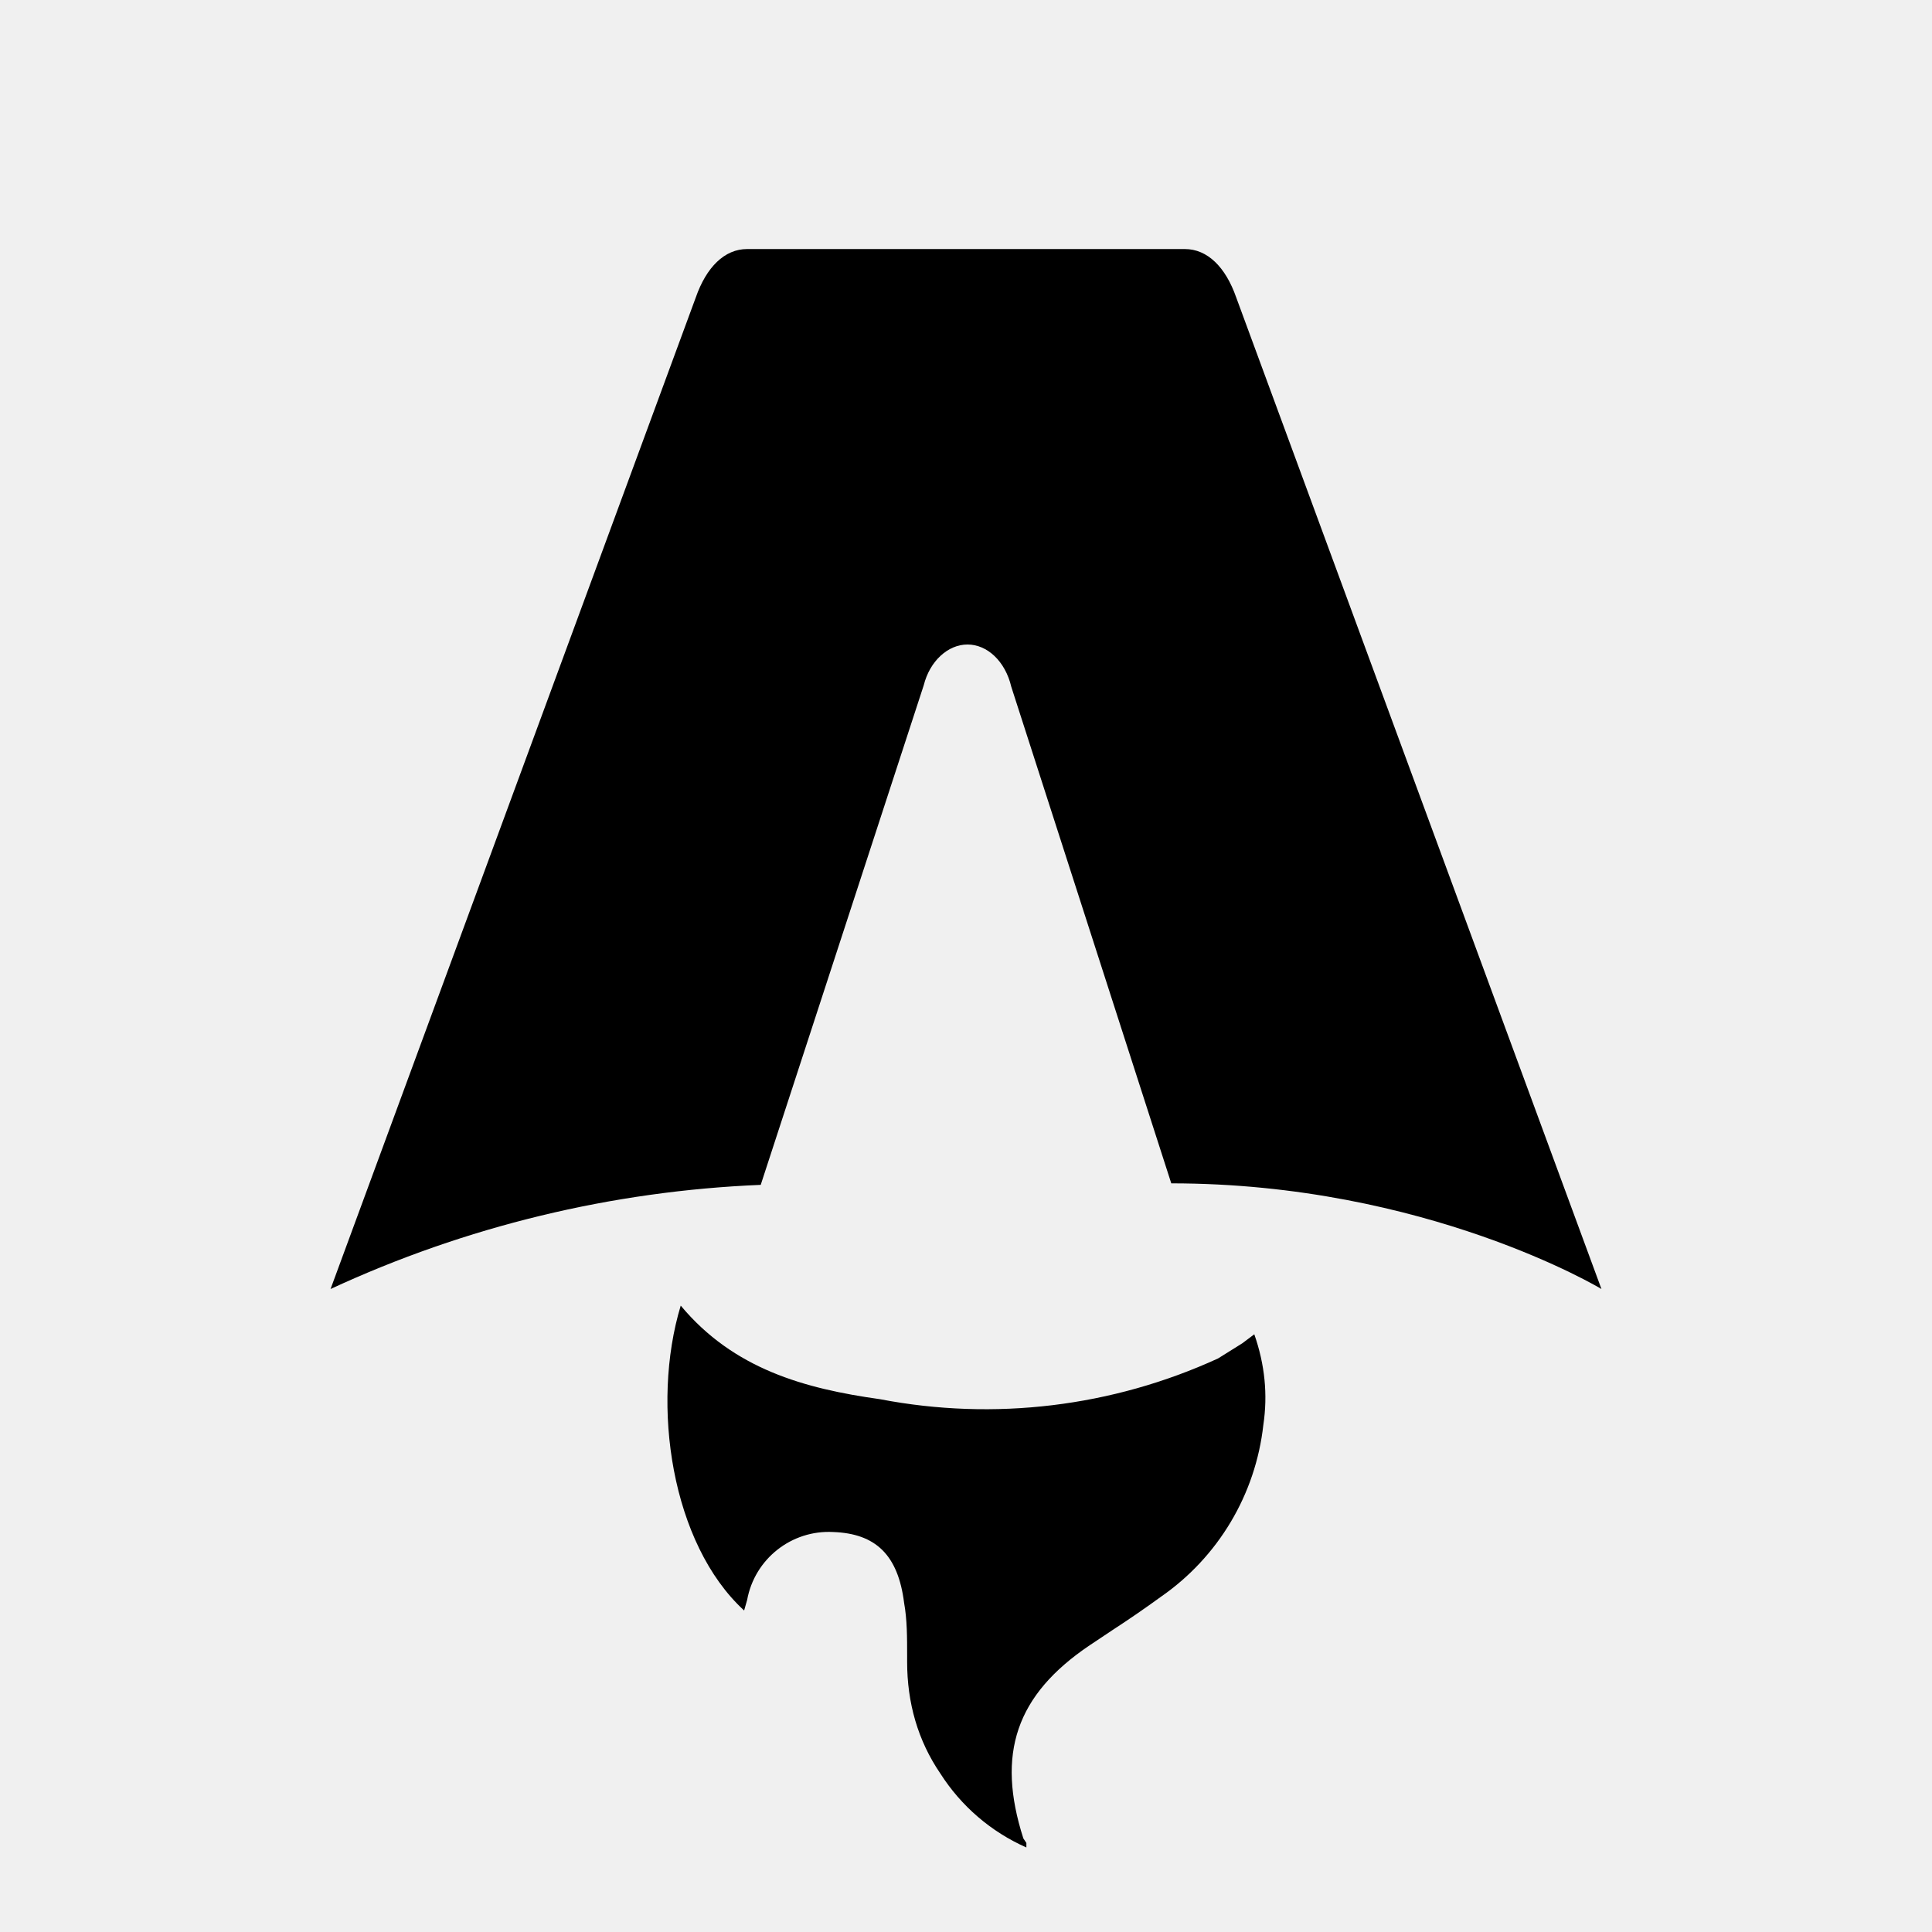
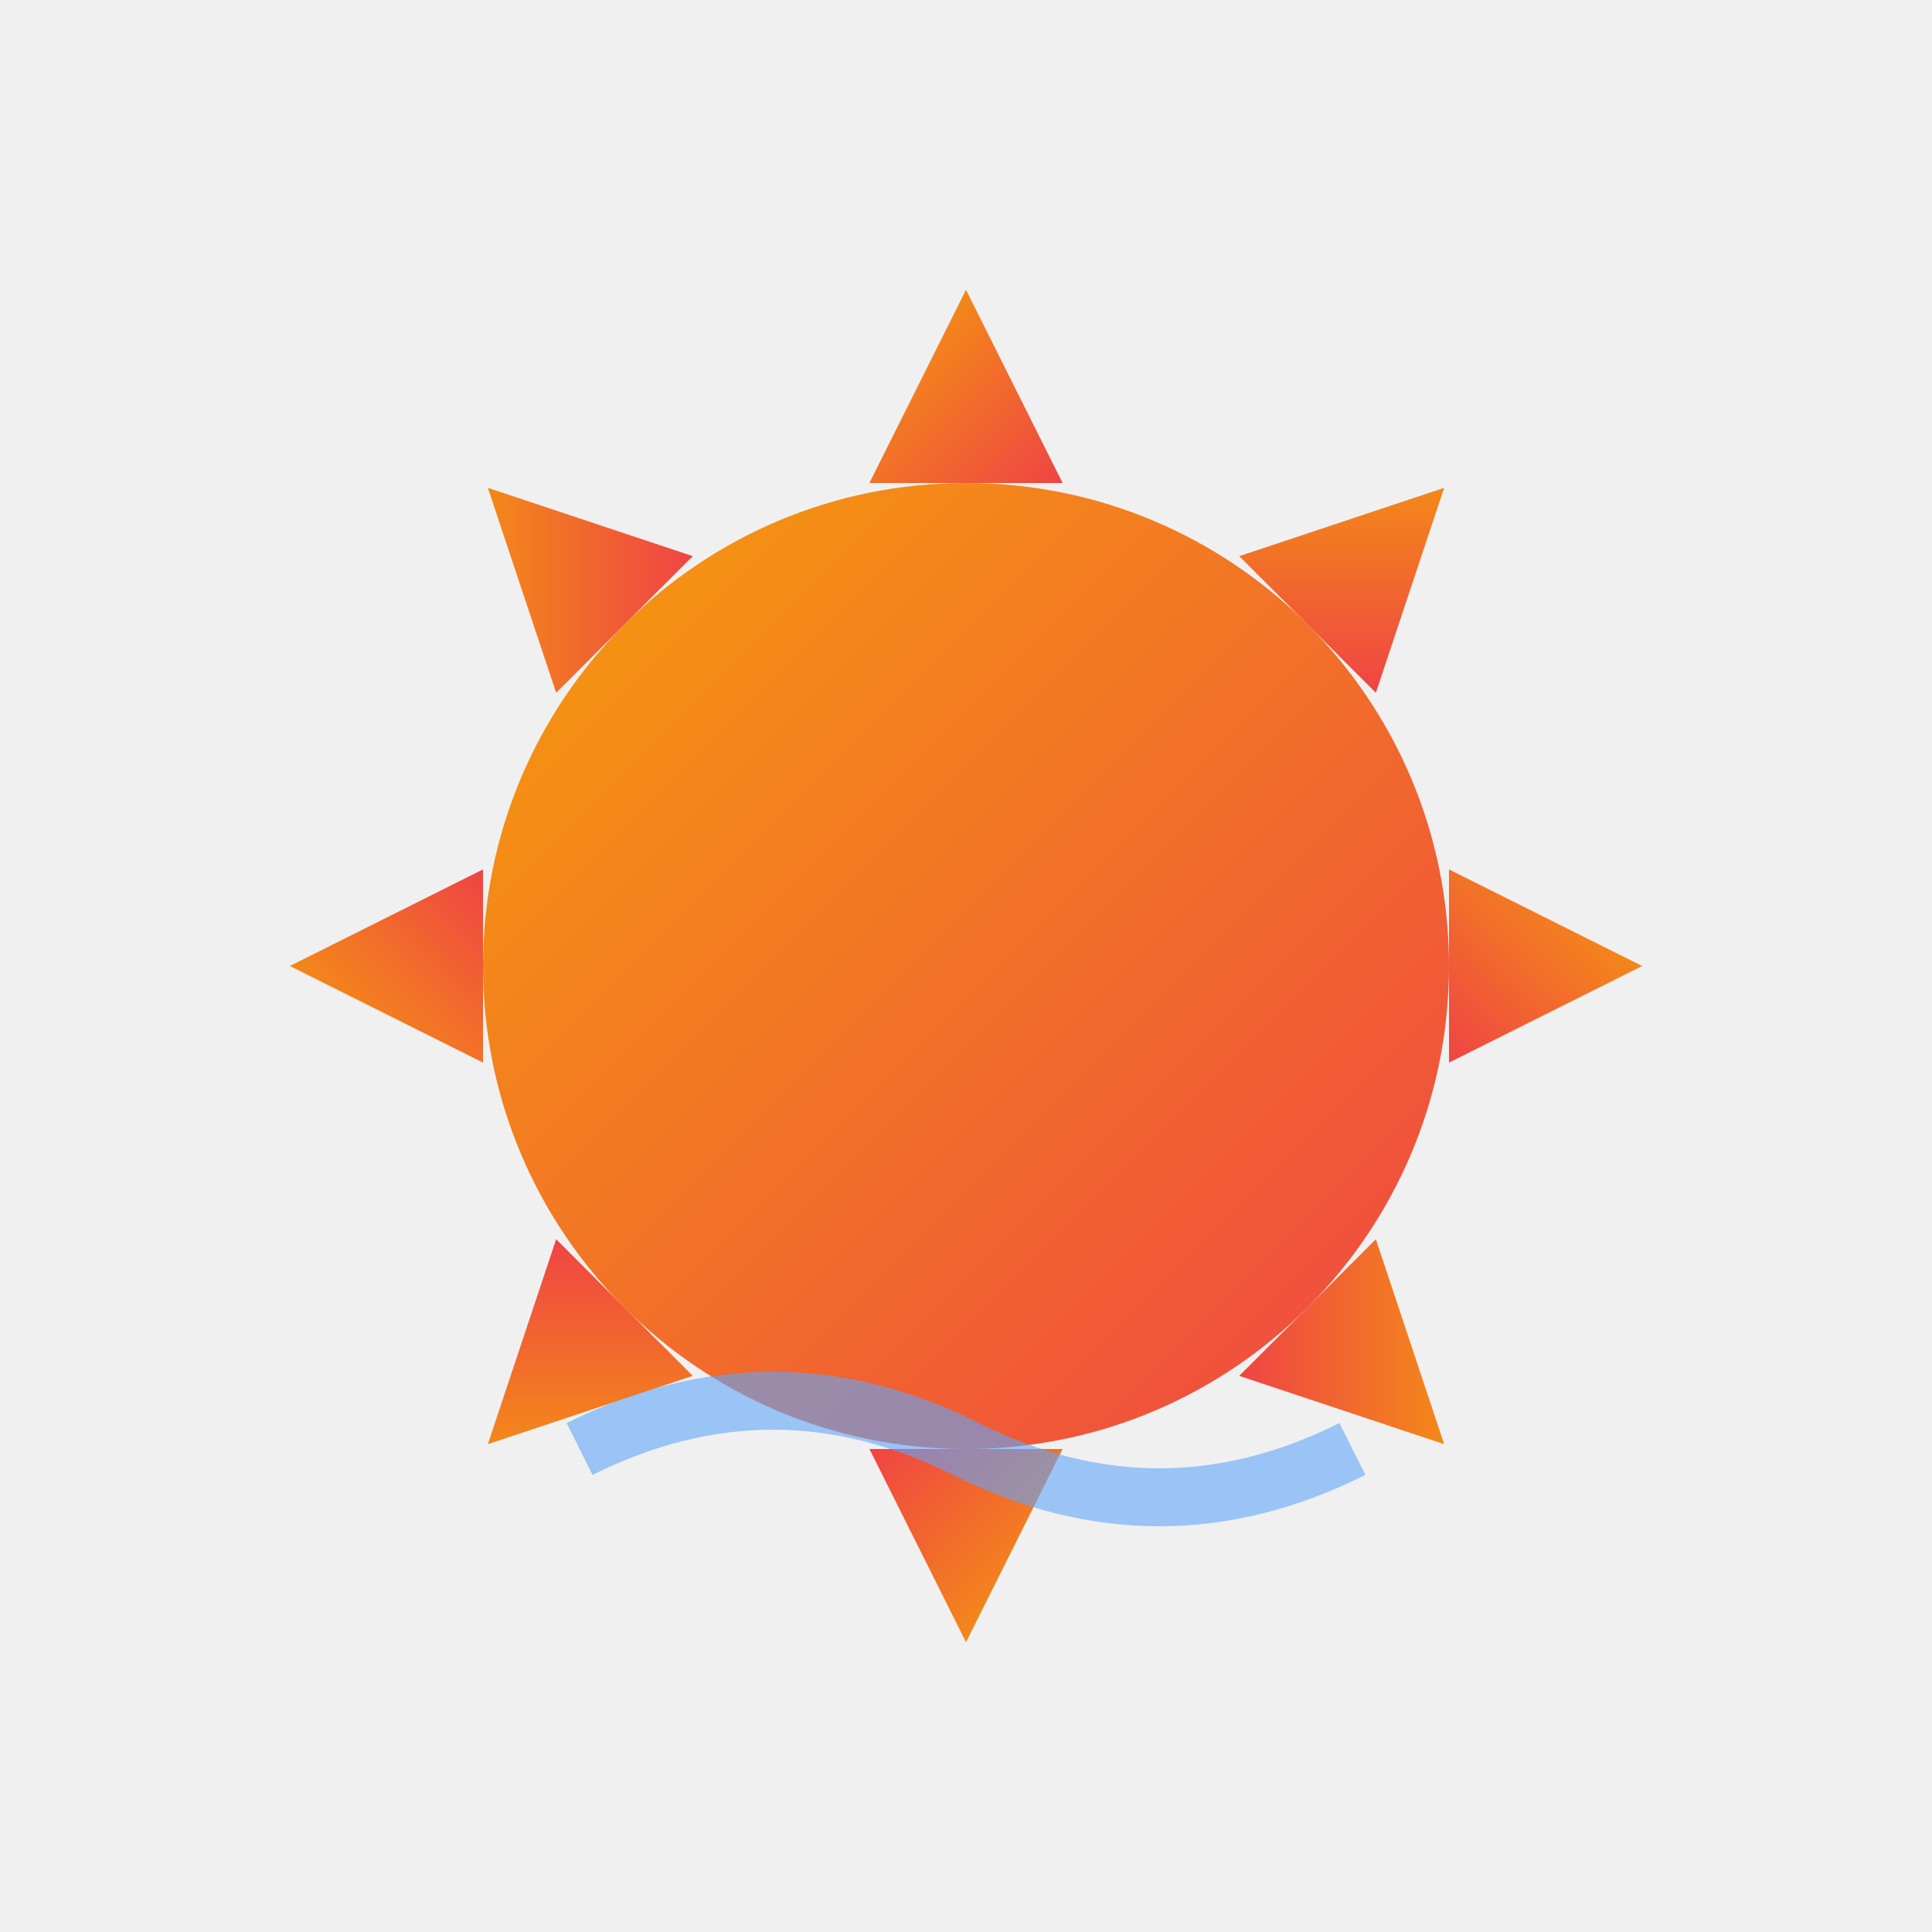
- <svg xmlns="http://www.w3.org/2000/svg" fill="none" viewBox="0 0 128 128">
-   <path d="M50.4 78.5a75.1 75.1 0 0 0-28.5 6.9l24.2-65.7c.7-2 1.9-3.2 3.4-3.2h29c1.5 0 2.7 1.2 3.4 3.2l24.2 65.7s-11.6-7-28.5-7L67 45.5c-.4-1.7-1.6-2.8-2.9-2.8-1.3 0-2.5 1.1-2.9 2.7L50.4 78.5Zm-1.1 28.2Zm-4.2-20.2c-2 6.6-.6 15.8 4.2 20.2a17.5 17.5 0 0 1 .2-.7 5.5 5.5 0 0 1 5.7-4.5c2.8.1 4.3 1.5 4.7 4.7.2 1.1.2 2.3.2 3.5v.4c0 2.7.7 5.2 2.2 7.4a13 13 0 0 0 5.7 4.9v-.3l-.2-.3c-1.8-5.6-.5-9.5 4.4-12.8l1.5-1a73 73 0 0 0 3.2-2.2 16 16 0 0 0 6.8-11.4c.3-2 .1-4-.6-6l-.8.6-1.6 1a37 37 0 0 1-22.4 2.7c-5-.7-9.7-2-13.2-6.2Z" />
+ <svg xmlns="http://www.w3.org/2000/svg" viewBox="0 0 100 100">
+   <defs>
+     <linearGradient id="sunGradient" x1="0%" y1="0%" x2="100%" y2="100%">
+       <stop offset="0%" style="stop-color:#f59e0b">
+         <animate attributeName="stop-color" values="#f59e0b;#f97316;#f59e0b" dur="3s" repeatCount="indefinite" />
+       </stop>
+       <stop offset="100%" style="stop-color:#ef4444">
+         <animate attributeName="stop-color" values="#ef4444;#f97316;#ef4444" dur="3s" repeatCount="indefinite" />
+       </stop>
+     </linearGradient>
+   </defs>
+   <circle cx="50" cy="50" r="25" fill="url(#sunGradient)">
+     <animate attributeName="r" values="23;25;23" dur="2s" repeatCount="indefinite" />
+   </circle>
+   <g class="ray">
+     <path d="M50 15 L55 25 L45 25 Z" fill="url(#sunGradient)" transform="rotate(0 50 50)">
+       <animate attributeName="d" values="M50 15 L55 25 L45 25 Z;M50 12 L56 25 L44 25 Z;M50 15 L55 25 L45 25 Z" dur="2s" repeatCount="indefinite" />
+     </path>
+     <path d="M50 15 L55 25 L45 25 Z" fill="url(#sunGradient)" transform="rotate(45 50 50)">
+       <animate attributeName="d" values="M50 15 L55 25 L45 25 Z;M50 12 L56 25 L44 25 Z;M50 15 L55 25 L45 25 Z" dur="2s" repeatCount="indefinite" />
+     </path>
+     <path d="M50 15 L55 25 L45 25 Z" fill="url(#sunGradient)" transform="rotate(90 50 50)">
+       <animate attributeName="d" values="M50 15 L55 25 L45 25 Z;M50 12 L56 25 L44 25 Z;M50 15 L55 25 L45 25 Z" dur="2s" repeatCount="indefinite" />
+     </path>
+     <path d="M50 15 L55 25 L45 25 Z" fill="url(#sunGradient)" transform="rotate(135 50 50)">
+       <animate attributeName="d" values="M50 15 L55 25 L45 25 Z;M50 12 L56 25 L44 25 Z;M50 15 L55 25 L45 25 Z" dur="2s" repeatCount="indefinite" />
+     </path>
+     <path d="M50 15 L55 25 L45 25 Z" fill="url(#sunGradient)" transform="rotate(180 50 50)">
+       <animate attributeName="d" values="M50 15 L55 25 L45 25 Z;M50 12 L56 25 L44 25 Z;M50 15 L55 25 L45 25 Z" dur="2s" repeatCount="indefinite" />
+     </path>
+     <path d="M50 15 L55 25 L45 25 Z" fill="url(#sunGradient)" transform="rotate(225 50 50)">
+       <animate attributeName="d" values="M50 15 L55 25 L45 25 Z;M50 12 L56 25 L44 25 Z;M50 15 L55 25 L45 25 Z" dur="2s" repeatCount="indefinite" />
+     </path>
+     <path d="M50 15 L55 25 L45 25 Z" fill="url(#sunGradient)" transform="rotate(270 50 50)">
+       <animate attributeName="d" values="M50 15 L55 25 L45 25 Z;M50 12 L56 25 L44 25 Z;M50 15 L55 25 L45 25 Z" dur="2s" repeatCount="indefinite" />
+     </path>
+     <path d="M50 15 L55 25 L45 25 Z" fill="url(#sunGradient)" transform="rotate(315 50 50)">
+       <animate attributeName="d" values="M50 15 L55 25 L45 25 Z;M50 12 L56 25 L44 25 Z;M50 15 L55 25 L45 25 Z" dur="2s" repeatCount="indefinite" />
+     </path>
+     <animateTransform attributeName="transform" type="rotate" from="0 50 50" to="360 50 50" dur="15s" repeatCount="indefinite" />
+   </g>
+   <path d="M30 75 Q40 70 50 75 Q60 80 70 75" fill="none" stroke="#60a5fa" stroke-width="3" opacity="0.6">
+     <animate attributeName="d" values="M30 75 Q40 70 50 75 Q60 80 70 75;M30 75 Q40 80 50 75 Q60 70 70 75;M30 75 Q40 70 50 75 Q60 80 70 75" dur="3s" repeatCount="indefinite" />
+   </path>
  <style>
-         path { fill: #000; }
-         @media (prefers-color-scheme: dark) {
-             path { fill: #FFF; }
-         }
-     </style>
+     @media (prefers-color-scheme: dark) {
+       :root {
+         color-scheme: dark;
+       }
+     }
+   </style>
</svg>
